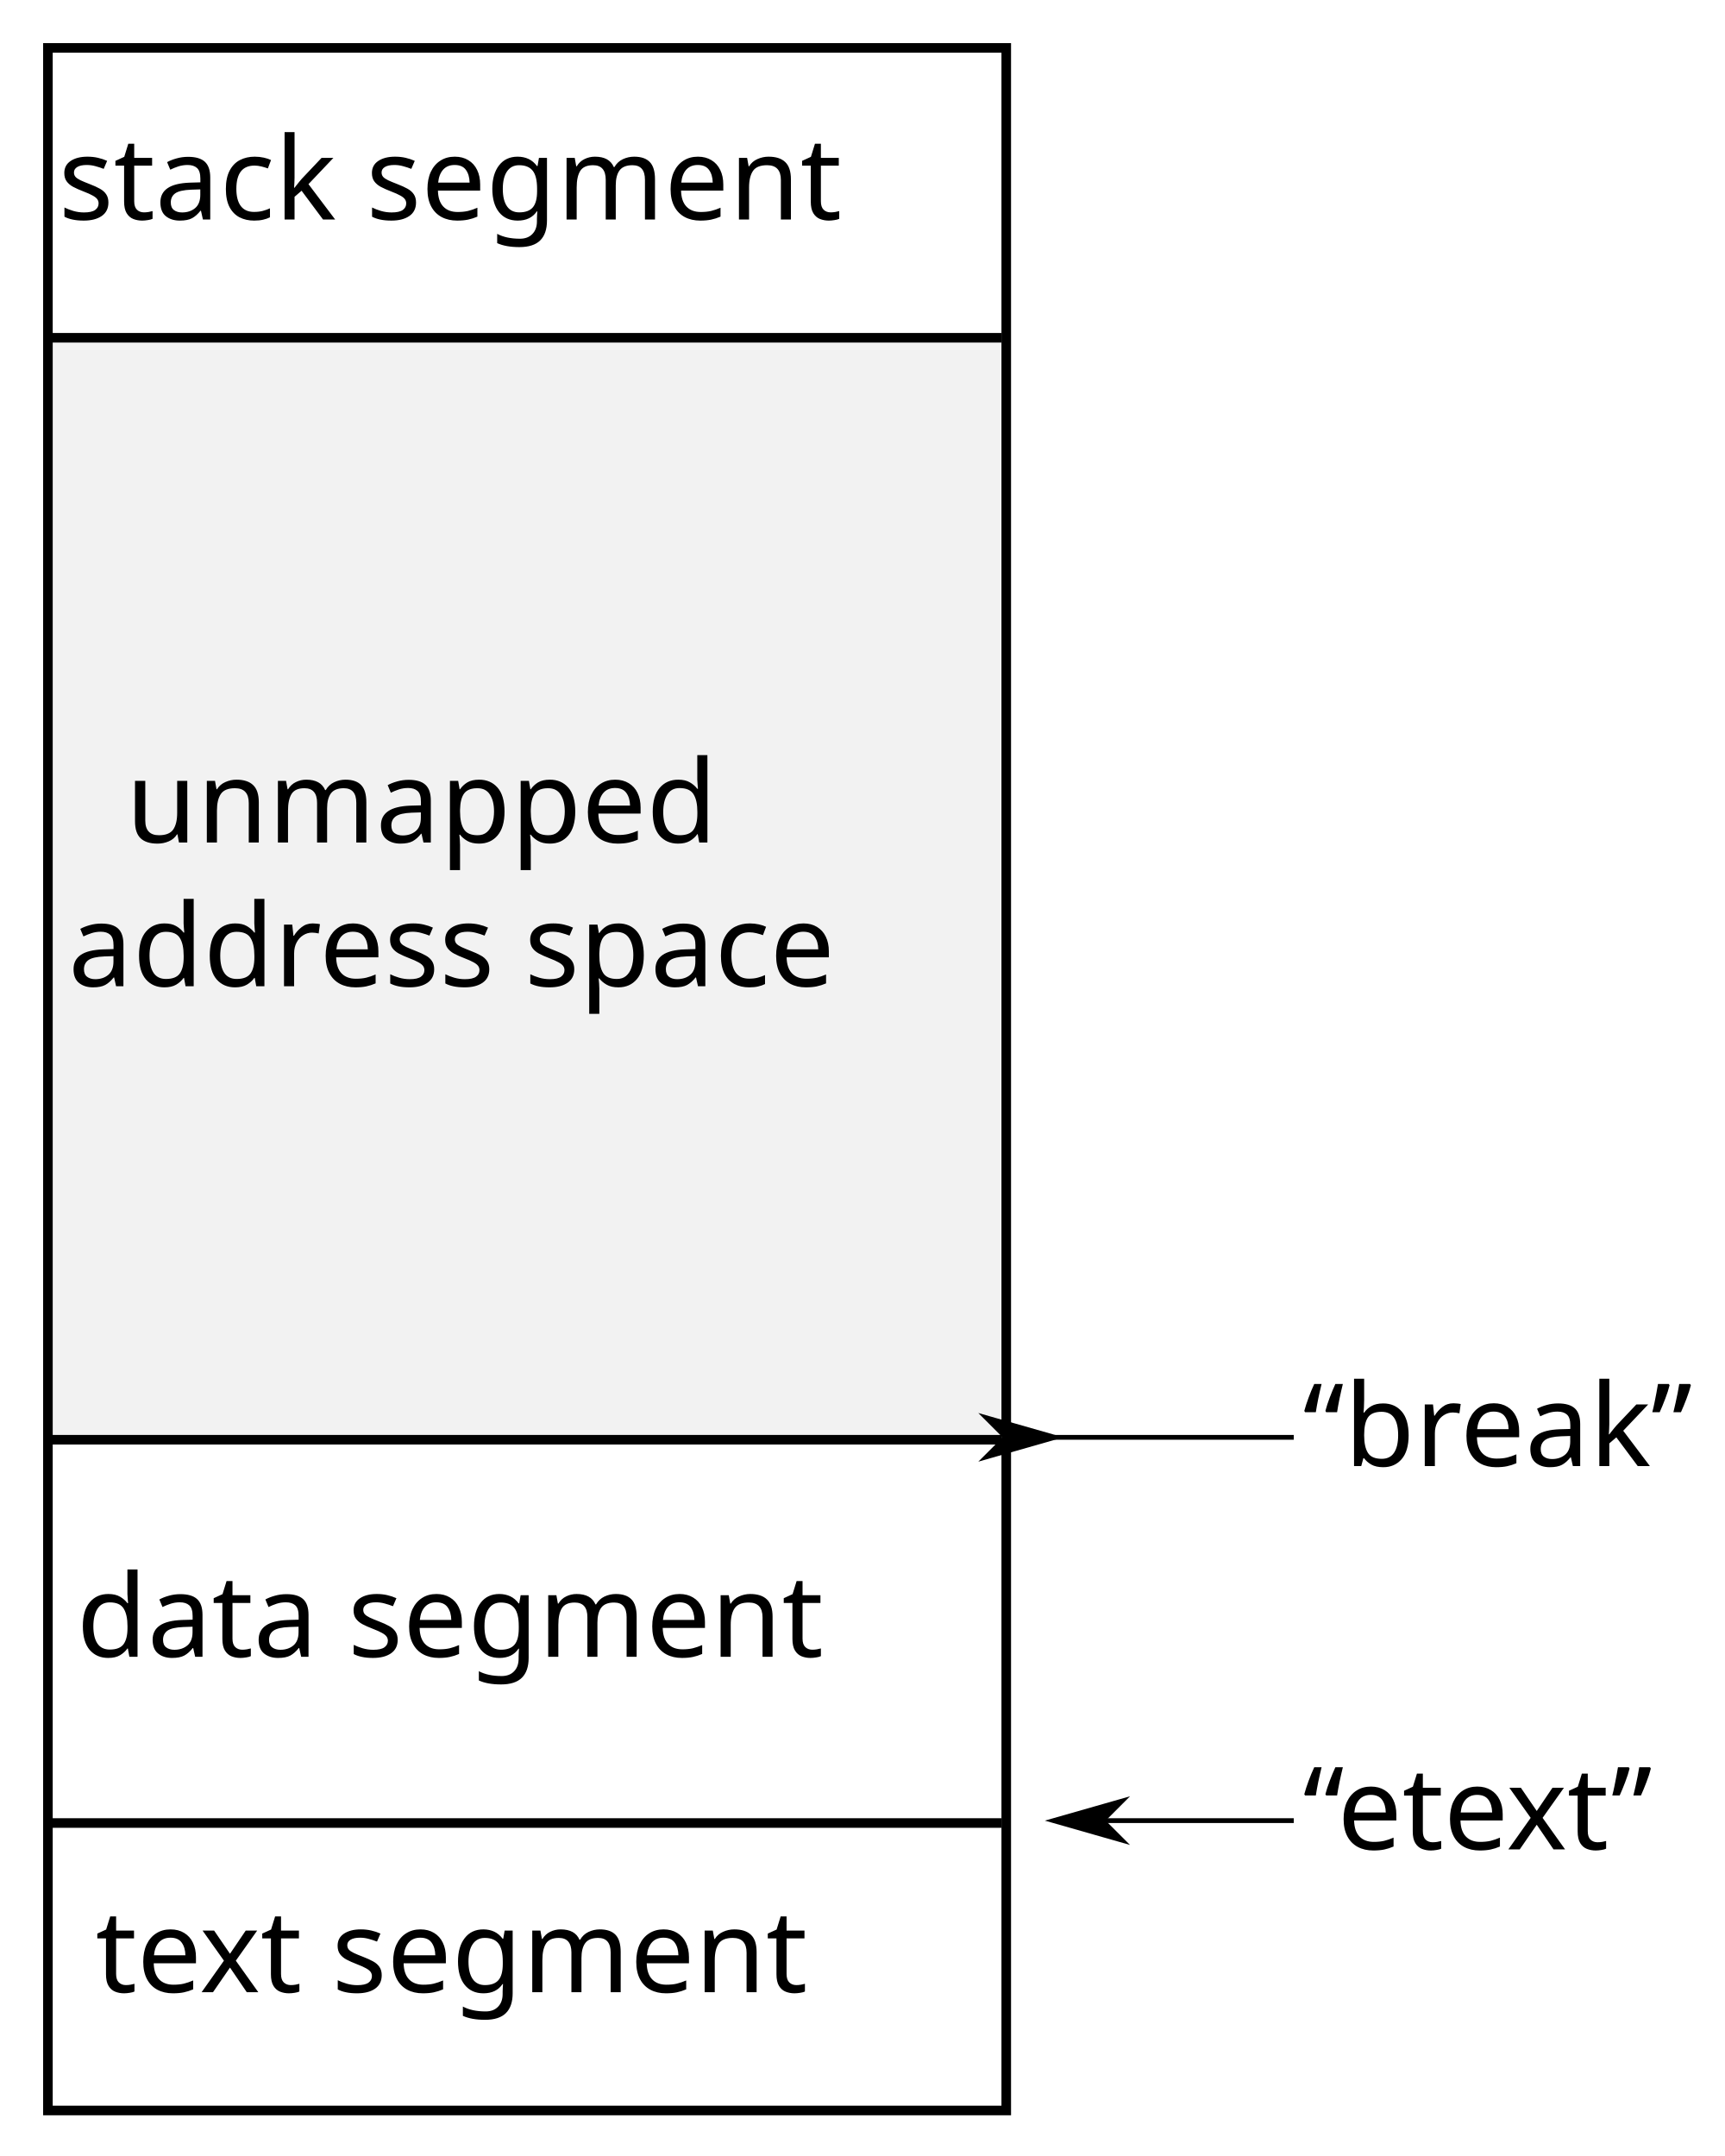
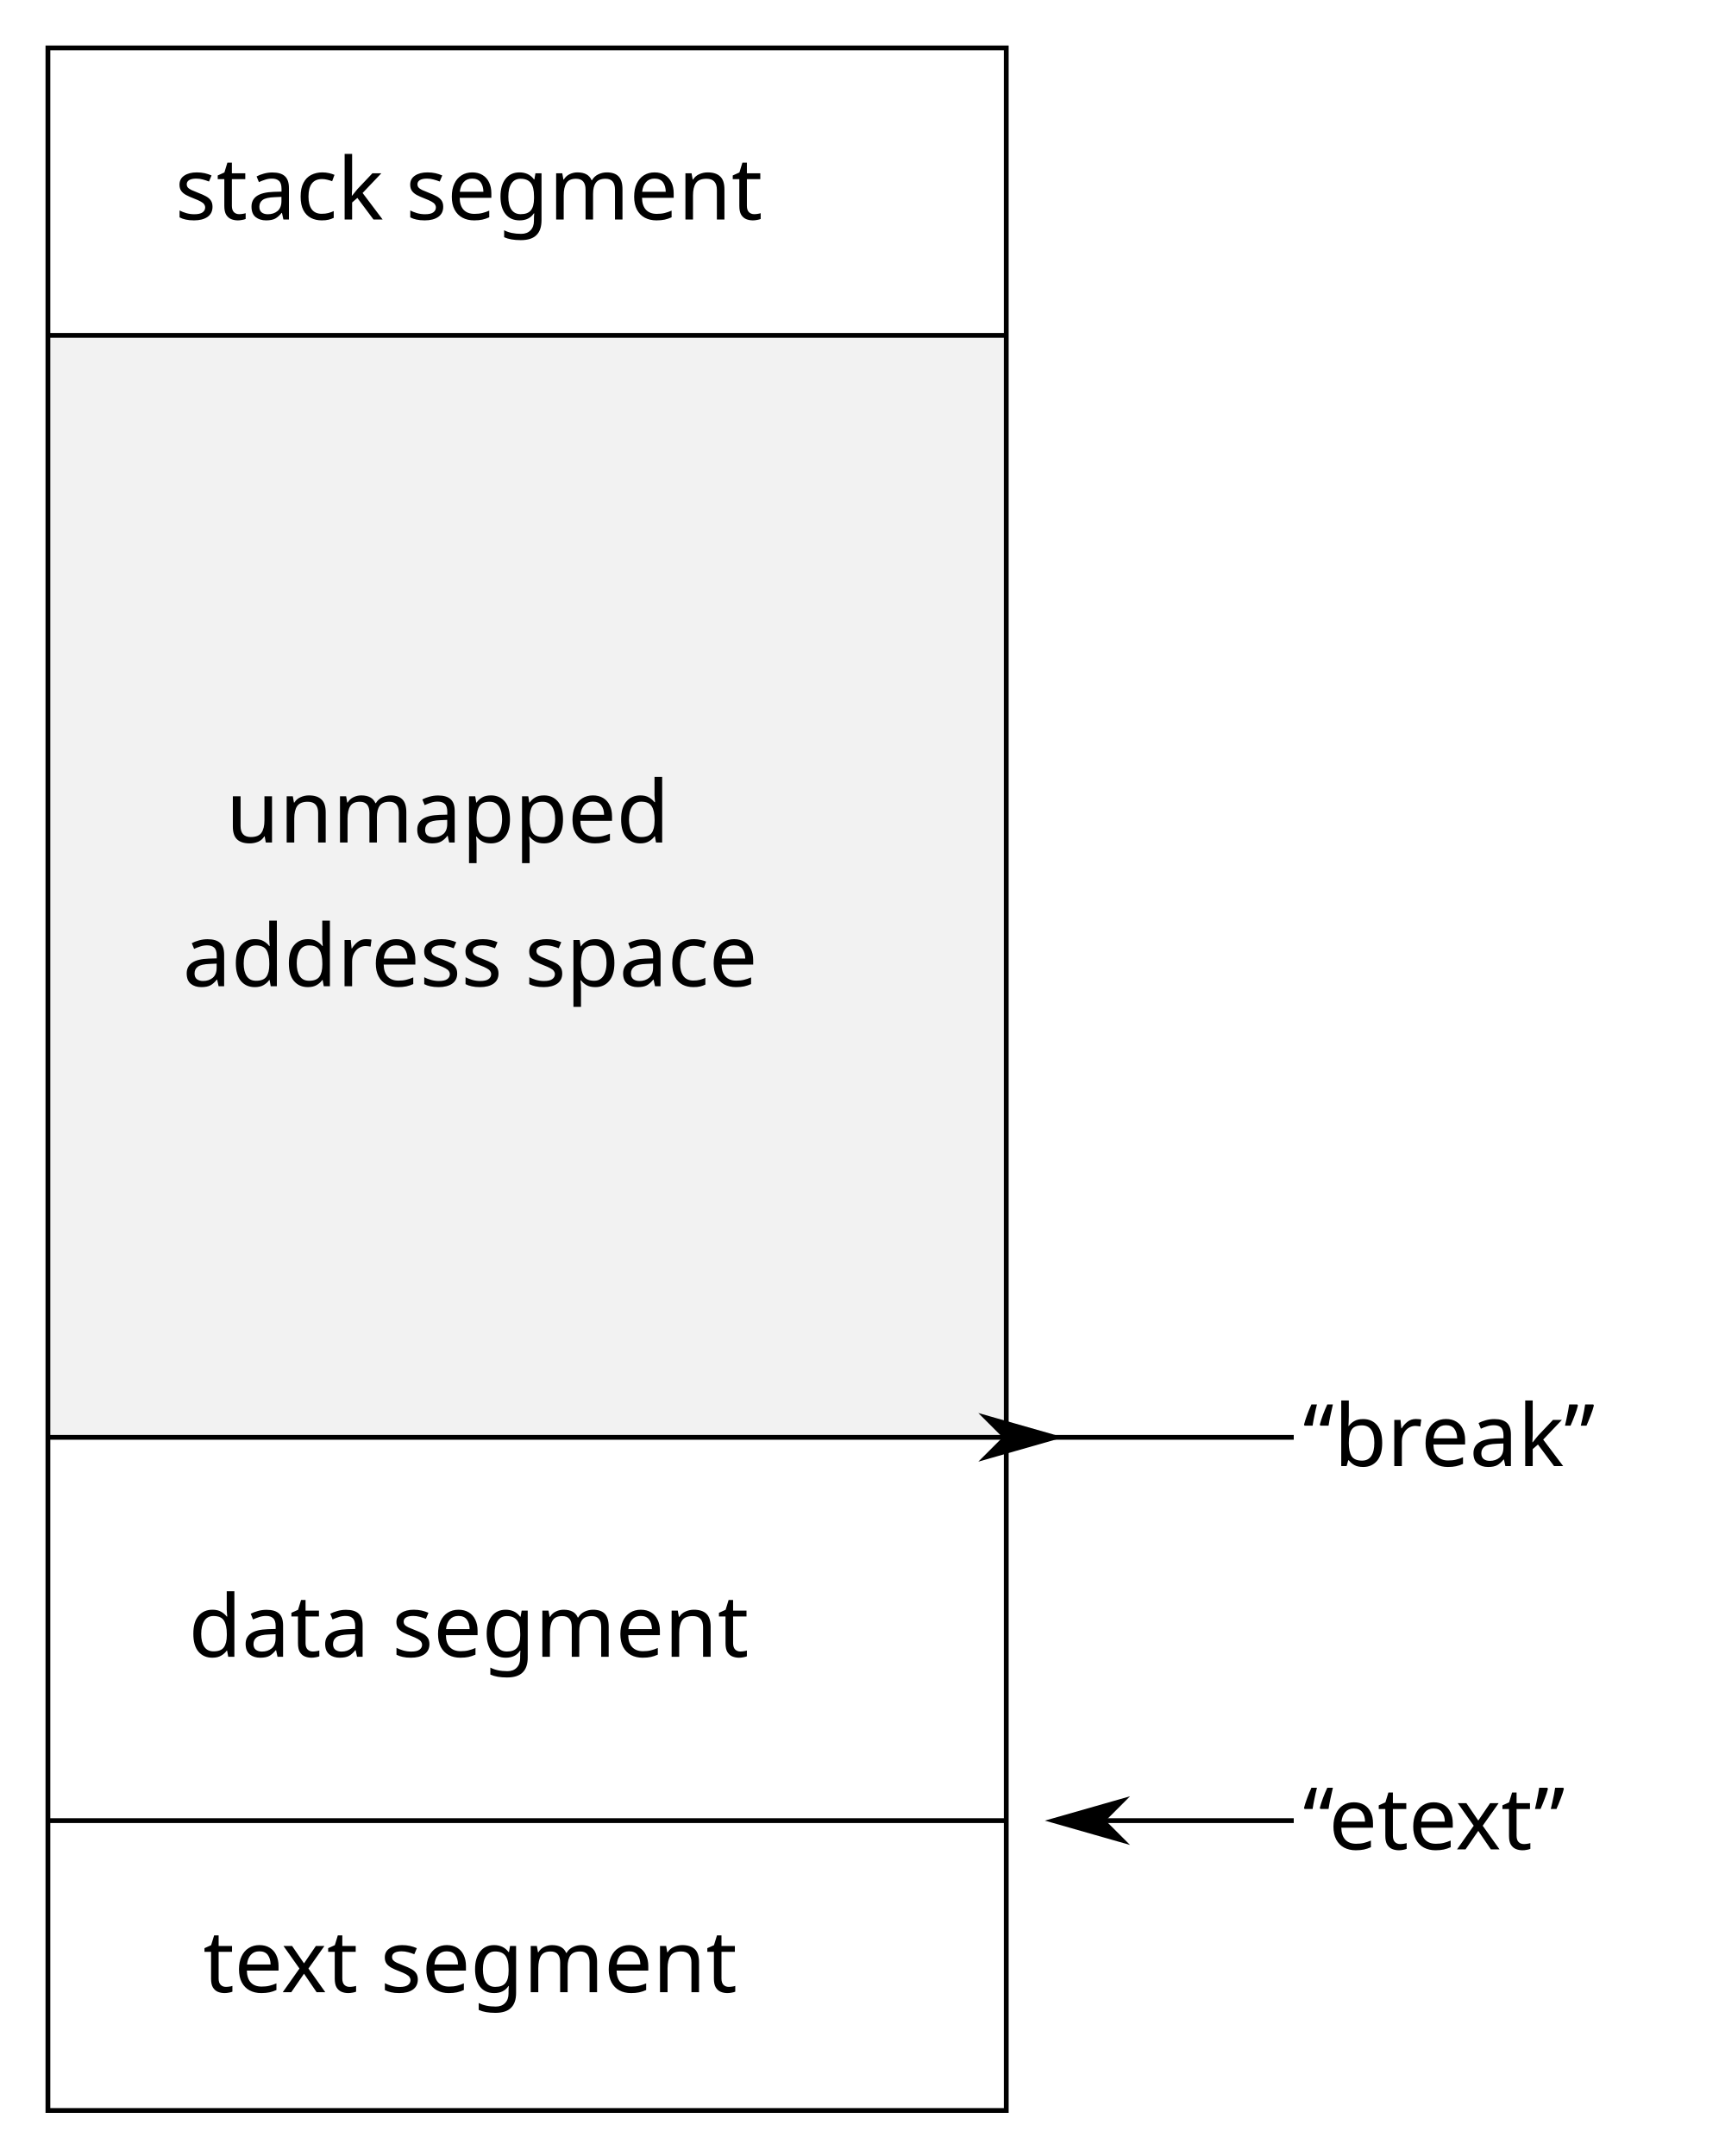
<svg xmlns="http://www.w3.org/2000/svg" width="360" height="450" id="svg2" version="1.1">
  <defs id="defs4">
    <marker orient="auto" refY="0" refX="0" id="Arrow1Lstart" style="overflow:visible">
      <path id="path3678" d="M 0,0 5,-5 -12.5,0 5,5 0,0 z" style="fill-rule:evenodd;stroke:#000000;stroke-width:1pt;marker-start:none" transform="matrix(0.8,0,0,0.8,10,0)" />
    </marker>
    <marker orient="auto" refY="0" refX="0" id="Arrow2Lstart" style="overflow:visible">
      <path id="path3696" style="font-size:12px;fill-rule:evenodd;stroke-width:0.625;stroke-linejoin:round" d="M 8.719,4.034 -2.207,0.016 8.719,-4.002 c -1.745,2.372 -1.735,5.617 -6e-7,8.035 z" transform="matrix(1.1,0,0,1.1,1.1,0)" />
    </marker>
    <marker orient="auto" refY="0" refX="0" id="Arrow1Lend" style="overflow:visible">
      <path id="path3681" d="M 0,0 5,-5 -12.5,0 5,5 0,0 z" style="fill-rule:evenodd;stroke:#000000;stroke-width:1pt;marker-start:none" transform="matrix(-0.8,0,0,-0.8,-10,0)" />
    </marker>
  </defs>
  <g id="layer1" transform="translate(-99.02106,-32.86218)">
-     <rect y="102.862" x="109.021" height="230" width="200" id="rect3615" style="fill:#f2f2f2;fill-opacity:1;stroke:none" />
-     <rect style="fill:none;stroke:#000000;stroke-width:2;stroke-miterlimit:4;stroke-opacity:1;stroke-dasharray:none" id="rect2828" width="200" height="430.5" x="109.021" y="42.862" />
-     <text xml:space="preserve" style="font-size:24px;font-style:normal;font-variant:normal;font-weight:normal;font-stretch:normal;text-align:center;line-height:125%;writing-mode:lr-tb;text-anchor:middle;fill:#000000;fill-opacity:1;stroke:none;font-family:Optima;-inkscape-font-specification:Optima" x="208.557" y="78.67" id="text3604">
-       <tspan id="tspan3606" x="208.557" y="78.67" style="font-size:24px;font-style:normal;font-variant:normal;font-weight:normal;font-stretch:normal;text-align:center;line-height:125%;writing-mode:lr-tb;text-anchor:middle;font-family:Optima;-inkscape-font-specification:Optima">stack segment</tspan>
+     <rect y="102.862" x="109.021" height="230" width="200" id="rect3615" style="fill:#f2f2f2;fill-opacity:1;stroke:none;-inkscape-font-specification:Verdana;font-family:Verdana;font-weight:normal;font-style:normal;font-stretch:normal;font-variant:normal;font-size:18px;text-anchor:middle;text-align:center;writing-mode:lr;line-height:125%" />
+     <rect style="fill:none;stroke:#000000;stroke-width:1;stroke-miterlimit:4;stroke-opacity:1;stroke-dasharray:none;-inkscape-font-specification:Verdana;font-family:Verdana;font-weight:normal;font-style:normal;font-stretch:normal;font-variant:normal;font-size:18px;text-anchor:middle;text-align:center;writing-mode:lr;line-height:125%;stroke-dashoffset:0" id="rect2828" width="200" height="430.5" x="109.021" y="42.862" />
+     <text xml:space="preserve" style="font-size:18px;font-style:normal;font-variant:normal;font-weight:normal;font-stretch:normal;text-align:center;line-height:125%;writing-mode:lr;text-anchor:middle;fill:#000000;fill-opacity:1;stroke:none;font-family:Verdana;-inkscape-font-specification:Verdana" x="208.557" y="78.67" id="text3604">
+       <tspan id="tspan3606" x="208.557" y="78.67" style="font-size:18px;font-style:normal;font-variant:normal;font-weight:normal;font-stretch:normal;text-align:center;line-height:125%;writing-mode:lr;text-anchor:middle;font-family:Verdana;-inkscape-font-specification:Verdana">stack segment</tspan>
    </text>
-     <text id="text3628" y="378.67" x="208.533" style="font-size:24px;font-style:normal;font-variant:normal;font-weight:normal;font-stretch:normal;text-align:center;line-height:125%;writing-mode:lr-tb;text-anchor:middle;fill:#000000;fill-opacity:1;stroke:none;font-family:Optima;-inkscape-font-specification:Optima" xml:space="preserve">
-       <tspan style="font-size:24px;font-style:normal;font-variant:normal;font-weight:normal;font-stretch:normal;text-align:center;line-height:125%;writing-mode:lr-tb;text-anchor:middle;font-family:Optima;-inkscape-font-specification:Optima" y="378.67" x="208.533" id="tspan3630">data segment</tspan>
+     <text id="text3628" y="378.67" x="208.533" style="font-size:18px;font-style:normal;font-variant:normal;font-weight:normal;font-stretch:normal;text-align:center;line-height:125%;writing-mode:lr;text-anchor:middle;fill:#000000;fill-opacity:1;stroke:none;font-family:Verdana;-inkscape-font-specification:Verdana" xml:space="preserve">
+       <tspan style="font-size:18px;font-style:normal;font-variant:normal;font-weight:normal;font-stretch:normal;text-align:center;line-height:125%;writing-mode:lr;text-anchor:middle;font-family:Verdana;-inkscape-font-specification:Verdana" y="378.67" x="208.533" id="tspan3630">data segment</tspan>
    </text>
-     <text xml:space="preserve" style="font-size:24px;font-style:normal;font-variant:normal;font-weight:normal;font-stretch:normal;text-align:center;line-height:125%;writing-mode:lr-tb;text-anchor:middle;fill:#000000;fill-opacity:1;stroke:none;font-family:Optima;-inkscape-font-specification:Optima" x="208.833" y="448.67" id="text3636">
-       <tspan id="tspan3638" x="208.833" y="448.67" style="font-size:24px;font-style:normal;font-variant:normal;font-weight:normal;font-stretch:normal;text-align:center;line-height:125%;writing-mode:lr-tb;text-anchor:middle;font-family:Optima;-inkscape-font-specification:Optima">text segment</tspan>
+     <text xml:space="preserve" style="font-size:18px;font-style:normal;font-variant:normal;font-weight:normal;font-stretch:normal;text-align:center;line-height:125%;writing-mode:lr;text-anchor:middle;fill:#000000;fill-opacity:1;stroke:none;font-family:Verdana;-inkscape-font-specification:Verdana" x="208.833" y="448.67" id="text3636">
+       <tspan id="tspan3638" x="208.833" y="448.67" style="font-size:18px;font-style:normal;font-variant:normal;font-weight:normal;font-stretch:normal;text-align:center;line-height:125%;writing-mode:lr;text-anchor:middle;font-family:Verdana;-inkscape-font-specification:Verdana">text segment</tspan>
    </text>
-     <text xml:space="preserve" style="font-size:24px;font-style:normal;font-variant:normal;font-weight:normal;font-stretch:normal;text-align:center;line-height:125%;writing-mode:lr-tb;text-anchor:middle;fill:#000000;fill-opacity:1;stroke:none;font-family:Optima;-inkscape-font-specification:Optima" x="208.842" y="208.706" id="text3645">
-       <tspan id="tspan3647" x="208.842" y="208.706" style="font-size:24px;font-style:normal;font-variant:normal;font-weight:normal;font-stretch:normal;text-align:center;line-height:125%;writing-mode:lr-tb;text-anchor:middle;font-family:Optima;-inkscape-font-specification:Optima">unmapped</tspan>
-       <tspan id="tspan3649" x="208.842" y="238.706" style="font-size:24px;font-style:normal;font-variant:normal;font-weight:normal;font-stretch:normal;text-align:center;line-height:125%;writing-mode:lr-tb;text-anchor:middle;font-family:Optima;-inkscape-font-specification:Optima">address space</tspan>
+     <text xml:space="preserve" style="font-size:18px;font-style:normal;font-variant:normal;font-weight:normal;font-stretch:normal;text-align:center;line-height:125%;writing-mode:lr;text-anchor:middle;fill:#000000;fill-opacity:1;stroke:none;font-family:Verdana;-inkscape-font-specification:Verdana" x="208.842" y="208.706" id="text3645">
+       <tspan id="tspan3647" x="208.842" y="208.706" style="font-size:18px;font-style:normal;font-variant:normal;font-weight:normal;font-stretch:normal;text-align:center;line-height:125%;writing-mode:lr;text-anchor:middle;font-family:Verdana;-inkscape-font-specification:Verdana">unmapped</tspan>
+       <tspan id="tspan3649" x="208.842" y="238.706" style="font-size:18px;font-style:normal;font-variant:normal;font-weight:normal;font-stretch:normal;text-align:center;line-height:125%;writing-mode:lr;text-anchor:middle;font-family:Verdana;-inkscape-font-specification:Verdana">address space</tspan>
    </text>
-     <text xml:space="preserve" style="font-size:24px;font-style:normal;font-variant:normal;font-weight:normal;font-stretch:normal;text-align:center;line-height:125%;writing-mode:lr-tb;text-anchor:middle;fill:#000000;fill-opacity:1;stroke:none;font-family:Optima;-inkscape-font-specification:Optima" x="370.943" y="338.862" id="text3663">
-       <tspan id="tspan3665" x="370.943" y="338.862" style="font-size:24px;font-style:normal;font-variant:normal;font-weight:normal;font-stretch:normal;text-align:start;line-height:125%;writing-mode:lr-tb;text-anchor:start;font-family:Optima;-inkscape-font-specification:Optima">“break”</tspan>
+     <text xml:space="preserve" style="font-size:18px;font-style:normal;font-variant:normal;font-weight:normal;font-stretch:normal;text-align:start;line-height:125%;writing-mode:lr;text-anchor:start;fill:#000000;fill-opacity:1;stroke:none;font-family:Verdana;-inkscape-font-specification:Verdana" x="370.943" y="338.862" id="text3663">
+       <tspan id="tspan3665" x="370.943" y="338.862" style="font-size:18px;font-style:normal;font-variant:normal;font-weight:normal;font-stretch:normal;text-align:start;line-height:125%;writing-mode:lr;text-anchor:start;font-family:Verdana;-inkscape-font-specification:Verdana">“break”</tspan>
    </text>
-     <text id="text3667" y="418.862" x="370.943" style="font-size:24px;font-style:normal;font-variant:normal;font-weight:normal;font-stretch:normal;text-align:center;line-height:125%;writing-mode:lr-tb;text-anchor:middle;fill:#000000;fill-opacity:1;stroke:none;font-family:Optima;-inkscape-font-specification:Optima" xml:space="preserve">
-       <tspan style="font-size:24px;font-style:normal;font-variant:normal;font-weight:normal;font-stretch:normal;text-align:start;line-height:125%;writing-mode:lr-tb;text-anchor:start;font-family:Optima;-inkscape-font-specification:Optima" y="418.862" x="370.943" id="tspan3669">“etext”</tspan>
+     <text id="text3667" y="418.862" x="370.943" style="font-size:18px;font-style:normal;font-variant:normal;font-weight:normal;font-stretch:normal;text-align:start;line-height:125%;writing-mode:lr;text-anchor:start;fill:#000000;fill-opacity:1;stroke:none;font-family:Verdana;-inkscape-font-specification:Verdana" xml:space="preserve">
+       <tspan style="font-size:18px;font-style:normal;font-variant:normal;font-weight:normal;font-stretch:normal;text-align:start;line-height:125%;writing-mode:lr;text-anchor:start;font-family:Verdana;-inkscape-font-specification:Verdana" y="418.862" x="370.943" id="tspan3669">“etext”</tspan>
    </text>
-     <path style="fill:none;stroke:#000000;stroke-width:1px;stroke-linecap:butt;stroke-linejoin:miter;stroke-opacity:1;marker-end:url(#Arrow1Lstart)" d="m 369.021,332.862 -50,0 0,0 0,0" id="path3671" />
-     <path style="fill:none;stroke:#000000;stroke-width:1px;stroke-linecap:butt;stroke-linejoin:miter;stroke-opacity:1;marker-end:url(#Arrow1Lend)" d="m 369.021,412.862 -50,0" id="path3673" />
-     <path style="fill:none;stroke:#000000;stroke-width:2;stroke-linecap:butt;stroke-linejoin:miter;stroke-miterlimit:4;stroke-opacity:1;stroke-dasharray:none" d="m 108.042,103.362 200,0" id="path4743" />
-     <path id="path4745" d="m 108.042,333.362 200,0" style="fill:none;stroke:#000000;stroke-width:2;stroke-linecap:butt;stroke-linejoin:miter;stroke-miterlimit:4;stroke-opacity:1;stroke-dasharray:none" />
-     <path style="fill:none;stroke:#000000;stroke-width:2;stroke-linecap:butt;stroke-linejoin:miter;stroke-miterlimit:4;stroke-opacity:1;stroke-dasharray:none" d="m 108.042,413.362 200,0" id="path4747" />
+     <path style="fill:none;stroke:#000000;stroke-width:1px;stroke-linecap:butt;stroke-linejoin:miter;stroke-opacity:1;marker-end:url(#Arrow1Lstart);-inkscape-font-specification:Verdana;font-family:Verdana;font-weight:normal;font-style:normal;font-stretch:normal;font-variant:normal;font-size:18px;text-anchor:middle;text-align:center;writing-mode:lr;line-height:125%" d="m 369.021,332.862 -50,0 0,0 0,0" id="path3671" />
+     <path style="fill:none;stroke:#000000;stroke-width:1px;stroke-linecap:butt;stroke-linejoin:miter;stroke-opacity:1;marker-end:url(#Arrow1Lend);-inkscape-font-specification:Verdana;font-family:Verdana;font-weight:normal;font-style:normal;font-stretch:normal;font-variant:normal;font-size:18px;text-anchor:middle;text-align:center;writing-mode:lr;line-height:125%" d="m 369.021,412.862 -50,0" id="path3673" />
+     <path style="font-size:18px;font-style:normal;font-variant:normal;font-weight:normal;font-stretch:normal;text-align:center;line-height:125%;writing-mode:lr-tb;text-anchor:middle;fill:none;stroke:#000000;stroke-width:1;stroke-linecap:butt;stroke-linejoin:miter;stroke-miterlimit:4;stroke-opacity:1;stroke-dasharray:none;stroke-dashoffset:0;font-family:Verdana;-inkscape-font-specification:Verdana" d="m 109.021,102.862 200,0" id="path4743" />
+     <path id="path4745" d="m 109.021,332.862 200,0" style="font-size:18px;font-style:normal;font-variant:normal;font-weight:normal;font-stretch:normal;text-align:center;line-height:125%;writing-mode:lr-tb;text-anchor:middle;fill:none;stroke:#000000;stroke-width:1;stroke-linecap:butt;stroke-linejoin:miter;stroke-miterlimit:4;stroke-opacity:1;stroke-dasharray:none;stroke-dashoffset:0;font-family:Verdana;-inkscape-font-specification:Verdana" />
+     <path style="font-size:18px;font-style:normal;font-variant:normal;font-weight:normal;font-stretch:normal;text-align:center;line-height:125%;writing-mode:lr-tb;text-anchor:middle;fill:none;stroke:#000000;stroke-width:1;stroke-linecap:butt;stroke-linejoin:miter;stroke-miterlimit:4;stroke-opacity:1;stroke-dasharray:none;stroke-dashoffset:0;font-family:Verdana;-inkscape-font-specification:Verdana" d="m 109.021,412.862 200,0" id="path4747" />
  </g>
</svg>
